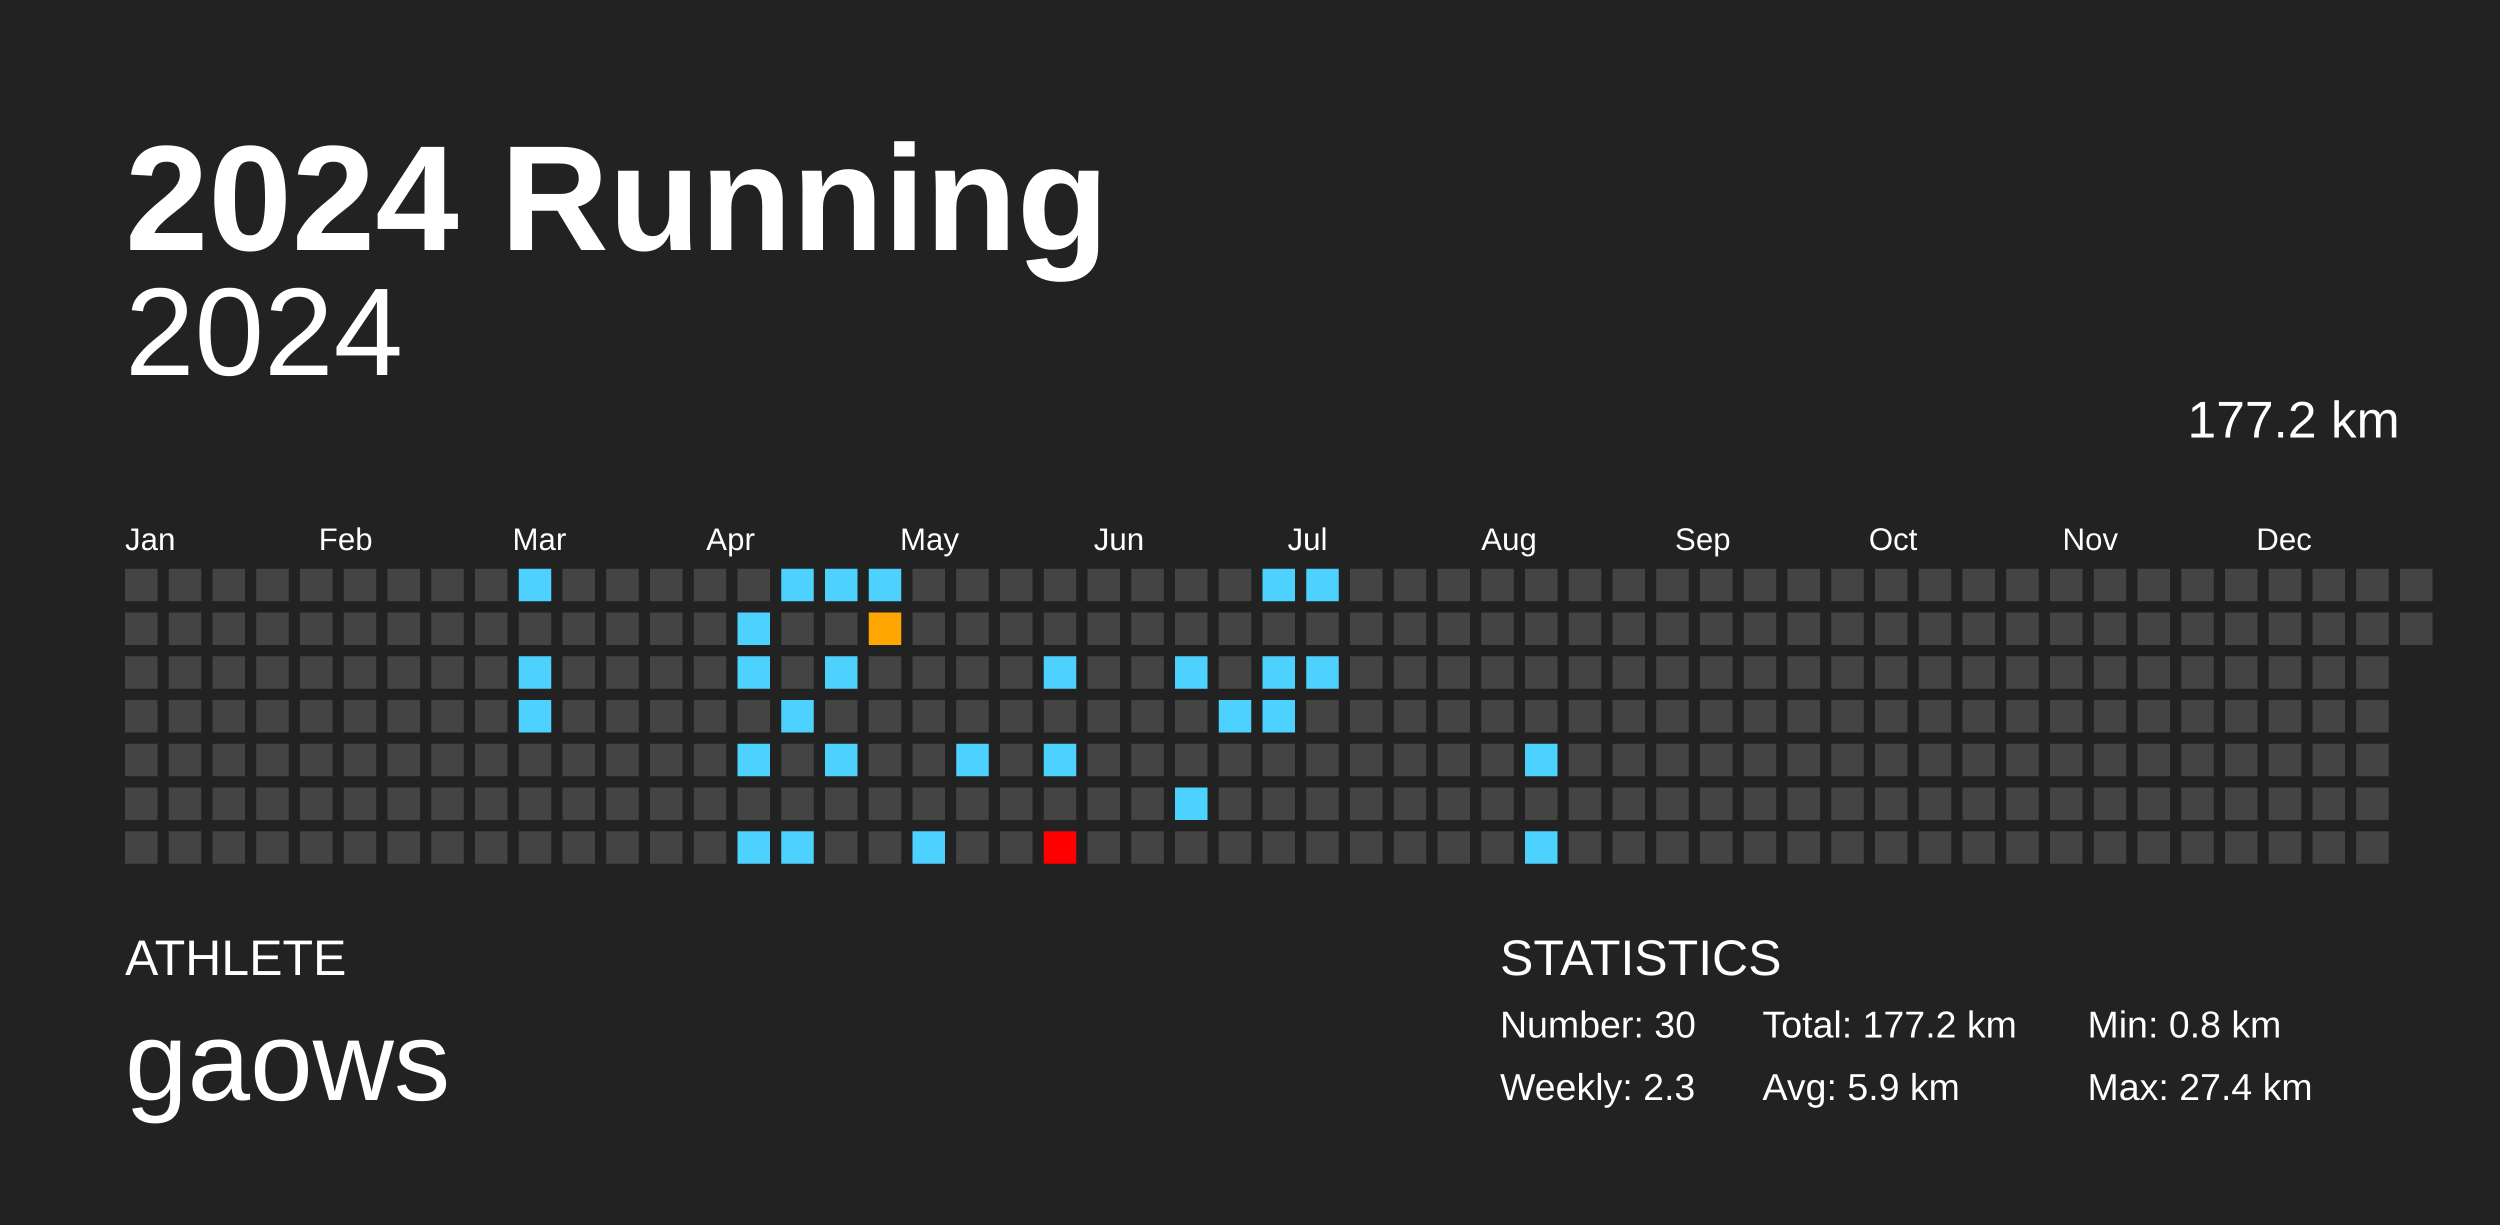
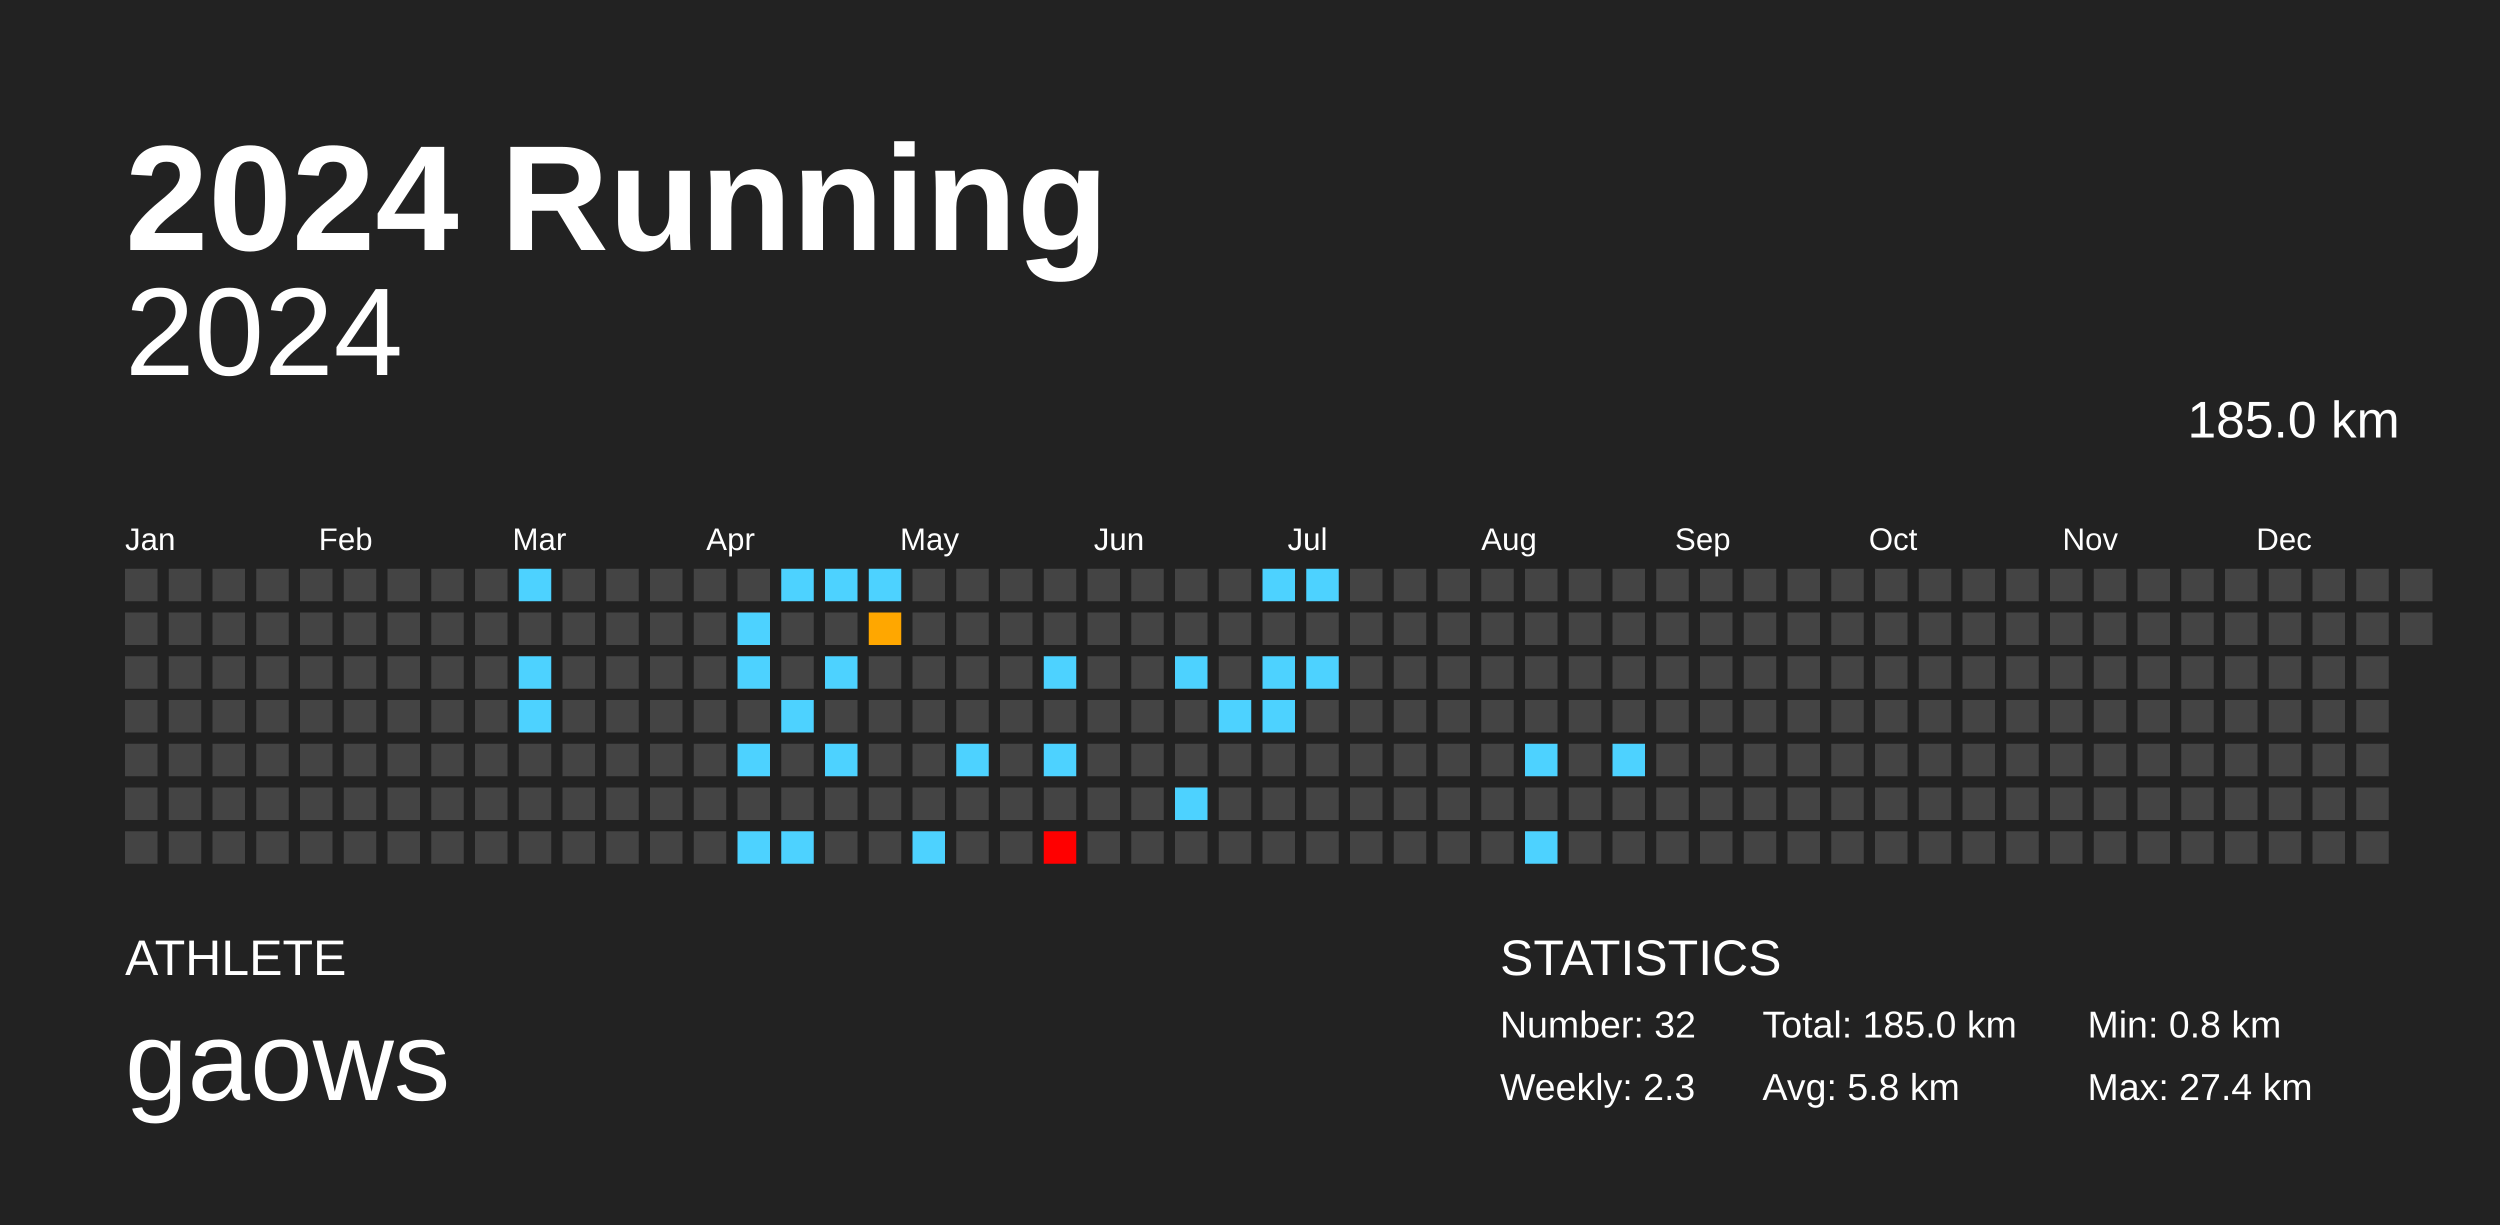
<svg xmlns="http://www.w3.org/2000/svg" baseProfile="full" height="98mm" version="1.1" viewBox="0,0,200,98" width="200mm">
  <defs />
  <rect fill="#222222" height="98" width="200" x="0" y="0" />
  <text fill="#FFFFFF" style="font-size:12px; font-family:Arial; font-weight:bold;" x="10" y="20">2024 Running</text>
  <text fill="#FFFFFF" style="font-size:4px; font-family:Arial" x="10" y="78">ATHLETE</text>
  <text fill="#FFFFFF" style="font-size:9px; font-family:Arial" x="10" y="88">gaows</text>
  <text fill="#FFFFFF" style="font-size:4px; font-family:Arial" x="120" y="78">STATISTICS</text>
-   <text fill="#FFFFFF" style="font-size:3px; font-family:Arial" x="120" y="83">Number: 30</text>
+   <text fill="#FFFFFF" style="font-size:3px; font-family:Arial" x="120" y="83">Number: 32</text>
  <text fill="#FFFFFF" style="font-size:3px; font-family:Arial" x="120" y="88">Weekly: 2.3</text>
-   <text fill="#FFFFFF" style="font-size:3px; font-family:Arial" x="141" y="83">Total: 177.2 km</text>
-   <text fill="#FFFFFF" style="font-size:3px; font-family:Arial" x="141" y="88">Avg: 5.9 km</text>
+   <text fill="#FFFFFF" style="font-size:3px; font-family:Arial" x="141" y="83">Total: 185.0 km</text>
+   <text fill="#FFFFFF" style="font-size:3px; font-family:Arial" x="141" y="88">Avg: 5.8 km</text>
  <text fill="#FFFFFF" style="font-size:3px; font-family:Arial" x="167" y="83">Min: 0.8 km</text>
  <text fill="#FFFFFF" style="font-size:3px; font-family:Arial" x="167" y="88">Max: 27.4 km</text>
  <text alignment-baseline="hanging" fill="#FFFFFF" style="font-size:10.0px; font-family:Arial;" x="10" y="30">2024</text>
-   <text alignment-baseline="hanging" fill="#FFFFFF" style="font-size:4.125px; font-family:Arial;" x="175" y="35">177.2 km</text>
+   <text alignment-baseline="hanging" fill="#FFFFFF" style="font-size:4.125px; font-family:Arial;" x="175" y="35">185.0 km</text>
  <text fill="#FFFFFF" style="font-size:2.5px; font-family:Arial" x="10.0" y="44">Jan</text>
  <text fill="#FFFFFF" style="font-size:2.5px; font-family:Arial" x="25.5" y="44">Feb</text>
  <text fill="#FFFFFF" style="font-size:2.5px; font-family:Arial" x="41.0" y="44">Mar</text>
  <text fill="#FFFFFF" style="font-size:2.5px; font-family:Arial" x="56.5" y="44">Apr</text>
  <text fill="#FFFFFF" style="font-size:2.5px; font-family:Arial" x="72.0" y="44">May</text>
  <text fill="#FFFFFF" style="font-size:2.5px; font-family:Arial" x="87.5" y="44">Jun</text>
  <text fill="#FFFFFF" style="font-size:2.5px; font-family:Arial" x="103.0" y="44">Jul</text>
  <text fill="#FFFFFF" style="font-size:2.5px; font-family:Arial" x="118.5" y="44">Aug</text>
  <text fill="#FFFFFF" style="font-size:2.5px; font-family:Arial" x="134.0" y="44">Sep</text>
  <text fill="#FFFFFF" style="font-size:2.5px; font-family:Arial" x="149.5" y="44">Oct</text>
  <text fill="#FFFFFF" style="font-size:2.5px; font-family:Arial" x="165.0" y="44">Nov</text>
  <text fill="#FFFFFF" style="font-size:2.5px; font-family:Arial" x="180.5" y="44">Dec</text>
  <rect fill="#444444" height="2.6" width="2.6" x="10.0" y="45.5" />
  <rect fill="#444444" height="2.6" width="2.6" x="10.0" y="49.0" />
  <rect fill="#444444" height="2.6" width="2.6" x="10.0" y="52.5" />
  <rect fill="#444444" height="2.6" width="2.6" x="10.0" y="56.0" />
  <rect fill="#444444" height="2.6" width="2.6" x="10.0" y="59.5" />
  <rect fill="#444444" height="2.6" width="2.6" x="10.0" y="63.0" />
  <rect fill="#444444" height="2.6" width="2.6" x="10.0" y="66.5" />
  <rect fill="#444444" height="2.6" width="2.6" x="13.5" y="45.5" />
  <rect fill="#444444" height="2.6" width="2.6" x="13.5" y="49.0" />
  <rect fill="#444444" height="2.6" width="2.6" x="13.5" y="52.5" />
  <rect fill="#444444" height="2.6" width="2.6" x="13.5" y="56.0" />
  <rect fill="#444444" height="2.6" width="2.6" x="13.5" y="59.5" />
  <rect fill="#444444" height="2.6" width="2.6" x="13.5" y="63.0" />
  <rect fill="#444444" height="2.6" width="2.6" x="13.5" y="66.5" />
  <rect fill="#444444" height="2.6" width="2.6" x="17.0" y="45.5" />
  <rect fill="#444444" height="2.6" width="2.6" x="17.0" y="49.0" />
  <rect fill="#444444" height="2.6" width="2.6" x="17.0" y="52.5" />
  <rect fill="#444444" height="2.6" width="2.6" x="17.0" y="56.0" />
  <rect fill="#444444" height="2.6" width="2.6" x="17.0" y="59.5" />
  <rect fill="#444444" height="2.6" width="2.6" x="17.0" y="63.0" />
  <rect fill="#444444" height="2.6" width="2.6" x="17.0" y="66.5" />
  <rect fill="#444444" height="2.6" width="2.6" x="20.5" y="45.5" />
  <rect fill="#444444" height="2.6" width="2.6" x="20.5" y="49.0" />
  <rect fill="#444444" height="2.6" width="2.6" x="20.5" y="52.5" />
  <rect fill="#444444" height="2.6" width="2.6" x="20.5" y="56.0" />
  <rect fill="#444444" height="2.6" width="2.6" x="20.5" y="59.5" />
  <rect fill="#444444" height="2.6" width="2.6" x="20.5" y="63.0" />
  <rect fill="#444444" height="2.6" width="2.6" x="20.5" y="66.5" />
  <rect fill="#444444" height="2.6" width="2.6" x="24.0" y="45.5" />
  <rect fill="#444444" height="2.6" width="2.6" x="24.0" y="49.0" />
  <rect fill="#444444" height="2.6" width="2.6" x="24.0" y="52.5" />
  <rect fill="#444444" height="2.6" width="2.6" x="24.0" y="56.0" />
  <rect fill="#444444" height="2.6" width="2.6" x="24.0" y="59.5" />
  <rect fill="#444444" height="2.6" width="2.6" x="24.0" y="63.0" />
  <rect fill="#444444" height="2.6" width="2.6" x="24.0" y="66.5" />
  <rect fill="#444444" height="2.6" width="2.6" x="27.5" y="45.5" />
  <rect fill="#444444" height="2.6" width="2.6" x="27.5" y="49.0" />
  <rect fill="#444444" height="2.6" width="2.6" x="27.5" y="52.5" />
  <rect fill="#444444" height="2.6" width="2.6" x="27.5" y="56.0" />
  <rect fill="#444444" height="2.6" width="2.6" x="27.5" y="59.5" />
  <rect fill="#444444" height="2.6" width="2.6" x="27.5" y="63.0" />
  <rect fill="#444444" height="2.6" width="2.6" x="27.5" y="66.5" />
  <rect fill="#444444" height="2.6" width="2.6" x="31.0" y="45.5" />
  <rect fill="#444444" height="2.6" width="2.6" x="31.0" y="49.0" />
  <rect fill="#444444" height="2.6" width="2.6" x="31.0" y="52.5" />
  <rect fill="#444444" height="2.6" width="2.6" x="31.0" y="56.0" />
  <rect fill="#444444" height="2.6" width="2.6" x="31.0" y="59.5" />
  <rect fill="#444444" height="2.6" width="2.6" x="31.0" y="63.0" />
  <rect fill="#444444" height="2.6" width="2.6" x="31.0" y="66.5" />
  <rect fill="#444444" height="2.6" width="2.6" x="34.5" y="45.5" />
  <rect fill="#444444" height="2.6" width="2.6" x="34.5" y="49.0" />
  <rect fill="#444444" height="2.6" width="2.6" x="34.5" y="52.5" />
  <rect fill="#444444" height="2.6" width="2.6" x="34.5" y="56.0" />
  <rect fill="#444444" height="2.6" width="2.6" x="34.5" y="59.5" />
  <rect fill="#444444" height="2.6" width="2.6" x="34.5" y="63.0" />
  <rect fill="#444444" height="2.6" width="2.6" x="34.5" y="66.5" />
  <rect fill="#444444" height="2.6" width="2.6" x="38.0" y="45.5" />
  <rect fill="#444444" height="2.6" width="2.6" x="38.0" y="49.0" />
  <rect fill="#444444" height="2.6" width="2.6" x="38.0" y="52.5" />
  <rect fill="#444444" height="2.6" width="2.6" x="38.0" y="56.0" />
  <rect fill="#444444" height="2.6" width="2.6" x="38.0" y="59.5" />
  <rect fill="#444444" height="2.6" width="2.6" x="38.0" y="63.0" />
  <rect fill="#444444" height="2.6" width="2.6" x="38.0" y="66.5" />
  <rect fill="#4dd2ff" height="2.6" width="2.6" x="41.5" y="45.5" />
  <rect fill="#444444" height="2.6" width="2.6" x="41.5" y="49.0" />
  <rect fill="#4dd2ff" height="2.6" width="2.6" x="41.5" y="52.5" />
  <rect fill="#4dd2ff" height="2.6" width="2.6" x="41.5" y="56.0" />
  <rect fill="#444444" height="2.6" width="2.6" x="41.5" y="59.5" />
  <rect fill="#444444" height="2.6" width="2.6" x="41.5" y="63.0" />
  <rect fill="#444444" height="2.6" width="2.6" x="41.5" y="66.5" />
  <rect fill="#444444" height="2.6" width="2.6" x="45.0" y="45.5" />
  <rect fill="#444444" height="2.6" width="2.6" x="45.0" y="49.0" />
  <rect fill="#444444" height="2.6" width="2.6" x="45.0" y="52.5" />
  <rect fill="#444444" height="2.6" width="2.6" x="45.0" y="56.0" />
  <rect fill="#444444" height="2.6" width="2.6" x="45.0" y="59.5" />
  <rect fill="#444444" height="2.6" width="2.6" x="45.0" y="63.0" />
  <rect fill="#444444" height="2.6" width="2.6" x="45.0" y="66.5" />
  <rect fill="#444444" height="2.6" width="2.6" x="48.5" y="45.5" />
  <rect fill="#444444" height="2.6" width="2.6" x="48.5" y="49.0" />
  <rect fill="#444444" height="2.6" width="2.6" x="48.5" y="52.5" />
  <rect fill="#444444" height="2.6" width="2.6" x="48.5" y="56.0" />
  <rect fill="#444444" height="2.6" width="2.6" x="48.5" y="59.5" />
  <rect fill="#444444" height="2.6" width="2.6" x="48.5" y="63.0" />
  <rect fill="#444444" height="2.6" width="2.6" x="48.5" y="66.5" />
  <rect fill="#444444" height="2.6" width="2.6" x="52.0" y="45.5" />
  <rect fill="#444444" height="2.6" width="2.6" x="52.0" y="49.0" />
  <rect fill="#444444" height="2.6" width="2.6" x="52.0" y="52.5" />
  <rect fill="#444444" height="2.6" width="2.6" x="52.0" y="56.0" />
  <rect fill="#444444" height="2.6" width="2.6" x="52.0" y="59.5" />
  <rect fill="#444444" height="2.6" width="2.6" x="52.0" y="63.0" />
  <rect fill="#444444" height="2.6" width="2.6" x="52.0" y="66.5" />
  <rect fill="#444444" height="2.6" width="2.6" x="55.5" y="45.5" />
  <rect fill="#444444" height="2.6" width="2.6" x="55.5" y="49.0" />
  <rect fill="#444444" height="2.6" width="2.6" x="55.5" y="52.5" />
  <rect fill="#444444" height="2.6" width="2.6" x="55.5" y="56.0" />
  <rect fill="#444444" height="2.6" width="2.6" x="55.5" y="59.5" />
  <rect fill="#444444" height="2.6" width="2.6" x="55.5" y="63.0" />
  <rect fill="#444444" height="2.6" width="2.6" x="55.5" y="66.5" />
  <rect fill="#444444" height="2.6" width="2.6" x="59.0" y="45.5" />
  <rect fill="#4dd2ff" height="2.6" width="2.6" x="59.0" y="49.0" />
  <rect fill="#4dd2ff" height="2.6" width="2.6" x="59.0" y="52.5" />
  <rect fill="#444444" height="2.6" width="2.6" x="59.0" y="56.0" />
  <rect fill="#4dd2ff" height="2.6" width="2.6" x="59.0" y="59.5" />
  <rect fill="#444444" height="2.6" width="2.6" x="59.0" y="63.0" />
  <rect fill="#4dd2ff" height="2.6" width="2.6" x="59.0" y="66.5" />
  <rect fill="#4dd2ff" height="2.6" width="2.6" x="62.5" y="45.5" />
  <rect fill="#444444" height="2.6" width="2.6" x="62.5" y="49.0" />
  <rect fill="#444444" height="2.6" width="2.6" x="62.5" y="52.5" />
  <rect fill="#4dd2ff" height="2.6" width="2.6" x="62.5" y="56.0" />
  <rect fill="#444444" height="2.6" width="2.6" x="62.5" y="59.5" />
  <rect fill="#444444" height="2.6" width="2.6" x="62.5" y="63.0" />
  <rect fill="#4dd2ff" height="2.6" width="2.6" x="62.5" y="66.5" />
  <rect fill="#4dd2ff" height="2.6" width="2.6" x="66.0" y="45.5" />
  <rect fill="#444444" height="2.6" width="2.6" x="66.0" y="49.0" />
  <rect fill="#4dd2ff" height="2.6" width="2.6" x="66.0" y="52.5" />
  <rect fill="#444444" height="2.6" width="2.6" x="66.0" y="56.0" />
  <rect fill="#4dd2ff" height="2.6" width="2.6" x="66.0" y="59.5" />
  <rect fill="#444444" height="2.6" width="2.6" x="66.0" y="63.0" />
  <rect fill="#444444" height="2.6" width="2.6" x="66.0" y="66.5" />
  <rect fill="#4dd2ff" height="2.6" width="2.6" x="69.5" y="45.5" />
  <rect fill="#ffa700" height="2.6" width="2.6" x="69.5" y="49.0" />
  <rect fill="#444444" height="2.6" width="2.6" x="69.5" y="52.5" />
  <rect fill="#444444" height="2.6" width="2.6" x="69.5" y="56.0" />
  <rect fill="#444444" height="2.6" width="2.6" x="69.5" y="59.5" />
  <rect fill="#444444" height="2.6" width="2.6" x="69.5" y="63.0" />
  <rect fill="#444444" height="2.6" width="2.6" x="69.5" y="66.5" />
  <rect fill="#444444" height="2.6" width="2.6" x="73.0" y="45.5" />
  <rect fill="#444444" height="2.6" width="2.6" x="73.0" y="49.0" />
  <rect fill="#444444" height="2.6" width="2.6" x="73.0" y="52.5" />
  <rect fill="#444444" height="2.6" width="2.6" x="73.0" y="56.0" />
  <rect fill="#444444" height="2.6" width="2.6" x="73.0" y="59.5" />
  <rect fill="#444444" height="2.6" width="2.6" x="73.0" y="63.0" />
  <rect fill="#4dd2ff" height="2.6" width="2.6" x="73.0" y="66.5" />
  <rect fill="#444444" height="2.6" width="2.6" x="76.5" y="45.5" />
  <rect fill="#444444" height="2.6" width="2.6" x="76.5" y="49.0" />
  <rect fill="#444444" height="2.6" width="2.6" x="76.5" y="52.5" />
  <rect fill="#444444" height="2.6" width="2.6" x="76.5" y="56.0" />
  <rect fill="#4dd2ff" height="2.6" width="2.6" x="76.5" y="59.5" />
  <rect fill="#444444" height="2.6" width="2.6" x="76.5" y="63.0" />
  <rect fill="#444444" height="2.6" width="2.6" x="76.5" y="66.5" />
  <rect fill="#444444" height="2.6" width="2.6" x="80.0" y="45.5" />
  <rect fill="#444444" height="2.6" width="2.6" x="80.0" y="49.0" />
  <rect fill="#444444" height="2.6" width="2.6" x="80.0" y="52.5" />
  <rect fill="#444444" height="2.6" width="2.6" x="80.0" y="56.0" />
  <rect fill="#444444" height="2.6" width="2.6" x="80.0" y="59.5" />
  <rect fill="#444444" height="2.6" width="2.6" x="80.0" y="63.0" />
  <rect fill="#444444" height="2.6" width="2.6" x="80.0" y="66.5" />
  <rect fill="#444444" height="2.6" width="2.6" x="83.5" y="45.5" />
  <rect fill="#444444" height="2.6" width="2.6" x="83.5" y="49.0" />
  <rect fill="#4dd2ff" height="2.6" width="2.6" x="83.5" y="52.5" />
  <rect fill="#444444" height="2.6" width="2.6" x="83.5" y="56.0" />
  <rect fill="#4dd2ff" height="2.6" width="2.6" x="83.5" y="59.5" />
  <rect fill="#444444" height="2.6" width="2.6" x="83.5" y="63.0" />
  <rect fill="red" height="2.6" width="2.6" x="83.5" y="66.5" />
  <rect fill="#444444" height="2.6" width="2.6" x="87.0" y="45.5" />
  <rect fill="#444444" height="2.6" width="2.6" x="87.0" y="49.0" />
  <rect fill="#444444" height="2.6" width="2.6" x="87.0" y="52.5" />
  <rect fill="#444444" height="2.6" width="2.6" x="87.0" y="56.0" />
  <rect fill="#444444" height="2.6" width="2.6" x="87.0" y="59.5" />
  <rect fill="#444444" height="2.6" width="2.6" x="87.0" y="63.0" />
  <rect fill="#444444" height="2.6" width="2.6" x="87.0" y="66.5" />
  <rect fill="#444444" height="2.6" width="2.6" x="90.5" y="45.5" />
  <rect fill="#444444" height="2.6" width="2.6" x="90.5" y="49.0" />
  <rect fill="#444444" height="2.6" width="2.6" x="90.5" y="52.5" />
  <rect fill="#444444" height="2.6" width="2.6" x="90.5" y="56.0" />
  <rect fill="#444444" height="2.6" width="2.6" x="90.5" y="59.5" />
  <rect fill="#444444" height="2.6" width="2.6" x="90.5" y="63.0" />
  <rect fill="#444444" height="2.6" width="2.6" x="90.5" y="66.5" />
  <rect fill="#444444" height="2.6" width="2.6" x="94.0" y="45.5" />
  <rect fill="#444444" height="2.6" width="2.6" x="94.0" y="49.0" />
  <rect fill="#4dd2ff" height="2.6" width="2.6" x="94.0" y="52.5" />
  <rect fill="#444444" height="2.6" width="2.6" x="94.0" y="56.0" />
  <rect fill="#444444" height="2.6" width="2.6" x="94.0" y="59.5" />
  <rect fill="#4dd2ff" height="2.6" width="2.6" x="94.0" y="63.0" />
  <rect fill="#444444" height="2.6" width="2.6" x="94.0" y="66.5" />
  <rect fill="#444444" height="2.6" width="2.6" x="97.5" y="45.5" />
  <rect fill="#444444" height="2.6" width="2.6" x="97.5" y="49.0" />
  <rect fill="#444444" height="2.6" width="2.6" x="97.5" y="52.5" />
  <rect fill="#4dd2ff" height="2.6" width="2.6" x="97.5" y="56.0" />
  <rect fill="#444444" height="2.6" width="2.6" x="97.5" y="59.5" />
  <rect fill="#444444" height="2.6" width="2.6" x="97.5" y="63.0" />
  <rect fill="#444444" height="2.6" width="2.6" x="97.5" y="66.5" />
  <rect fill="#4dd2ff" height="2.6" width="2.6" x="101.0" y="45.5" />
  <rect fill="#444444" height="2.6" width="2.6" x="101.0" y="49.0" />
  <rect fill="#4dd2ff" height="2.6" width="2.6" x="101.0" y="52.5" />
  <rect fill="#4dd2ff" height="2.6" width="2.6" x="101.0" y="56.0" />
  <rect fill="#444444" height="2.6" width="2.6" x="101.0" y="59.5" />
  <rect fill="#444444" height="2.6" width="2.6" x="101.0" y="63.0" />
  <rect fill="#444444" height="2.6" width="2.6" x="101.0" y="66.5" />
  <rect fill="#4dd2ff" height="2.6" width="2.6" x="104.5" y="45.5" />
  <rect fill="#444444" height="2.6" width="2.6" x="104.5" y="49.0" />
  <rect fill="#4dd2ff" height="2.6" width="2.6" x="104.5" y="52.5" />
  <rect fill="#444444" height="2.6" width="2.6" x="104.5" y="56.0" />
  <rect fill="#444444" height="2.6" width="2.6" x="104.5" y="59.5" />
  <rect fill="#444444" height="2.6" width="2.6" x="104.5" y="63.0" />
  <rect fill="#444444" height="2.6" width="2.6" x="104.5" y="66.5" />
  <rect fill="#444444" height="2.6" width="2.6" x="108.0" y="45.5" />
  <rect fill="#444444" height="2.6" width="2.6" x="108.0" y="49.0" />
  <rect fill="#444444" height="2.6" width="2.6" x="108.0" y="52.5" />
  <rect fill="#444444" height="2.6" width="2.6" x="108.0" y="56.0" />
  <rect fill="#444444" height="2.6" width="2.6" x="108.0" y="59.5" />
  <rect fill="#444444" height="2.6" width="2.6" x="108.0" y="63.0" />
  <rect fill="#444444" height="2.6" width="2.6" x="108.0" y="66.5" />
  <rect fill="#444444" height="2.6" width="2.6" x="111.5" y="45.5" />
  <rect fill="#444444" height="2.6" width="2.6" x="111.5" y="49.0" />
  <rect fill="#444444" height="2.6" width="2.6" x="111.5" y="52.5" />
  <rect fill="#444444" height="2.6" width="2.6" x="111.5" y="56.0" />
  <rect fill="#444444" height="2.6" width="2.6" x="111.5" y="59.5" />
  <rect fill="#444444" height="2.6" width="2.6" x="111.5" y="63.0" />
  <rect fill="#444444" height="2.6" width="2.6" x="111.5" y="66.5" />
  <rect fill="#444444" height="2.6" width="2.6" x="115.0" y="45.5" />
  <rect fill="#444444" height="2.6" width="2.6" x="115.0" y="49.0" />
  <rect fill="#444444" height="2.6" width="2.6" x="115.0" y="52.5" />
  <rect fill="#444444" height="2.6" width="2.6" x="115.0" y="56.0" />
  <rect fill="#444444" height="2.6" width="2.6" x="115.0" y="59.5" />
  <rect fill="#444444" height="2.6" width="2.6" x="115.0" y="63.0" />
  <rect fill="#444444" height="2.6" width="2.6" x="115.0" y="66.5" />
  <rect fill="#444444" height="2.6" width="2.6" x="118.5" y="45.5" />
  <rect fill="#444444" height="2.6" width="2.6" x="118.5" y="49.0" />
  <rect fill="#444444" height="2.6" width="2.6" x="118.5" y="52.5" />
  <rect fill="#444444" height="2.6" width="2.6" x="118.5" y="56.0" />
  <rect fill="#444444" height="2.6" width="2.6" x="118.5" y="59.5" />
  <rect fill="#444444" height="2.6" width="2.6" x="118.5" y="63.0" />
  <rect fill="#444444" height="2.6" width="2.6" x="118.5" y="66.5" />
  <rect fill="#444444" height="2.6" width="2.6" x="122.0" y="45.5" />
  <rect fill="#444444" height="2.6" width="2.6" x="122.0" y="49.0" />
  <rect fill="#444444" height="2.6" width="2.6" x="122.0" y="52.5" />
  <rect fill="#444444" height="2.6" width="2.6" x="122.0" y="56.0" />
  <rect fill="#4dd2ff" height="2.6" width="2.6" x="122.0" y="59.5" />
  <rect fill="#444444" height="2.6" width="2.6" x="122.0" y="63.0" />
  <rect fill="#4dd2ff" height="2.6" width="2.6" x="122.0" y="66.5" />
  <rect fill="#444444" height="2.6" width="2.6" x="125.5" y="45.5" />
  <rect fill="#444444" height="2.6" width="2.6" x="125.5" y="49.0" />
  <rect fill="#444444" height="2.6" width="2.6" x="125.5" y="52.5" />
  <rect fill="#444444" height="2.6" width="2.6" x="125.5" y="56.0" />
  <rect fill="#444444" height="2.6" width="2.6" x="125.5" y="59.5" />
  <rect fill="#444444" height="2.6" width="2.6" x="125.5" y="63.0" />
  <rect fill="#444444" height="2.6" width="2.6" x="125.5" y="66.5" />
  <rect fill="#444444" height="2.6" width="2.6" x="129.0" y="45.5" />
  <rect fill="#444444" height="2.6" width="2.6" x="129.0" y="49.0" />
  <rect fill="#444444" height="2.6" width="2.6" x="129.0" y="52.5" />
  <rect fill="#444444" height="2.6" width="2.6" x="129.0" y="56.0" />
-   <rect fill="#444444" height="2.6" width="2.6" x="129.0" y="59.5" />
+   <rect fill="#4dd2ff" height="2.6" width="2.6" x="129.0" y="59.5" />
  <rect fill="#444444" height="2.6" width="2.6" x="129.0" y="63.0" />
  <rect fill="#444444" height="2.6" width="2.6" x="129.0" y="66.5" />
  <rect fill="#444444" height="2.6" width="2.6" x="132.5" y="45.5" />
  <rect fill="#444444" height="2.6" width="2.6" x="132.5" y="49.0" />
  <rect fill="#444444" height="2.6" width="2.6" x="132.5" y="52.5" />
  <rect fill="#444444" height="2.6" width="2.6" x="132.5" y="56.0" />
  <rect fill="#444444" height="2.6" width="2.6" x="132.5" y="59.5" />
  <rect fill="#444444" height="2.6" width="2.6" x="132.5" y="63.0" />
  <rect fill="#444444" height="2.6" width="2.6" x="132.5" y="66.5" />
  <rect fill="#444444" height="2.6" width="2.6" x="136.0" y="45.5" />
  <rect fill="#444444" height="2.6" width="2.6" x="136.0" y="49.0" />
  <rect fill="#444444" height="2.6" width="2.6" x="136.0" y="52.5" />
  <rect fill="#444444" height="2.6" width="2.6" x="136.0" y="56.0" />
  <rect fill="#444444" height="2.6" width="2.6" x="136.0" y="59.5" />
  <rect fill="#444444" height="2.6" width="2.6" x="136.0" y="63.0" />
  <rect fill="#444444" height="2.6" width="2.6" x="136.0" y="66.5" />
  <rect fill="#444444" height="2.6" width="2.6" x="139.5" y="45.5" />
  <rect fill="#444444" height="2.6" width="2.6" x="139.5" y="49.0" />
  <rect fill="#444444" height="2.6" width="2.6" x="139.5" y="52.5" />
  <rect fill="#444444" height="2.6" width="2.6" x="139.5" y="56.0" />
  <rect fill="#444444" height="2.6" width="2.6" x="139.5" y="59.5" />
  <rect fill="#444444" height="2.6" width="2.6" x="139.5" y="63.0" />
  <rect fill="#444444" height="2.6" width="2.6" x="139.5" y="66.5" />
  <rect fill="#444444" height="2.6" width="2.6" x="143.0" y="45.5" />
  <rect fill="#444444" height="2.6" width="2.6" x="143.0" y="49.0" />
  <rect fill="#444444" height="2.6" width="2.6" x="143.0" y="52.5" />
  <rect fill="#444444" height="2.6" width="2.6" x="143.0" y="56.0" />
  <rect fill="#444444" height="2.6" width="2.6" x="143.0" y="59.5" />
  <rect fill="#444444" height="2.6" width="2.6" x="143.0" y="63.0" />
  <rect fill="#444444" height="2.6" width="2.6" x="143.0" y="66.5" />
  <rect fill="#444444" height="2.6" width="2.6" x="146.5" y="45.5" />
  <rect fill="#444444" height="2.6" width="2.6" x="146.5" y="49.0" />
  <rect fill="#444444" height="2.6" width="2.6" x="146.5" y="52.5" />
  <rect fill="#444444" height="2.6" width="2.6" x="146.5" y="56.0" />
  <rect fill="#444444" height="2.6" width="2.6" x="146.5" y="59.5" />
  <rect fill="#444444" height="2.6" width="2.6" x="146.5" y="63.0" />
  <rect fill="#444444" height="2.6" width="2.6" x="146.5" y="66.5" />
  <rect fill="#444444" height="2.6" width="2.6" x="150.0" y="45.5" />
  <rect fill="#444444" height="2.6" width="2.6" x="150.0" y="49.0" />
  <rect fill="#444444" height="2.6" width="2.6" x="150.0" y="52.5" />
  <rect fill="#444444" height="2.6" width="2.6" x="150.0" y="56.0" />
  <rect fill="#444444" height="2.6" width="2.6" x="150.0" y="59.5" />
  <rect fill="#444444" height="2.6" width="2.6" x="150.0" y="63.0" />
  <rect fill="#444444" height="2.6" width="2.6" x="150.0" y="66.5" />
  <rect fill="#444444" height="2.6" width="2.6" x="153.5" y="45.5" />
  <rect fill="#444444" height="2.6" width="2.6" x="153.5" y="49.0" />
  <rect fill="#444444" height="2.6" width="2.6" x="153.5" y="52.5" />
  <rect fill="#444444" height="2.6" width="2.6" x="153.5" y="56.0" />
  <rect fill="#444444" height="2.6" width="2.6" x="153.5" y="59.5" />
  <rect fill="#444444" height="2.6" width="2.6" x="153.5" y="63.0" />
  <rect fill="#444444" height="2.6" width="2.6" x="153.5" y="66.5" />
  <rect fill="#444444" height="2.6" width="2.6" x="157.0" y="45.5" />
  <rect fill="#444444" height="2.6" width="2.6" x="157.0" y="49.0" />
  <rect fill="#444444" height="2.6" width="2.6" x="157.0" y="52.5" />
  <rect fill="#444444" height="2.6" width="2.6" x="157.0" y="56.0" />
  <rect fill="#444444" height="2.6" width="2.6" x="157.0" y="59.5" />
  <rect fill="#444444" height="2.6" width="2.6" x="157.0" y="63.0" />
  <rect fill="#444444" height="2.6" width="2.6" x="157.0" y="66.5" />
  <rect fill="#444444" height="2.6" width="2.6" x="160.5" y="45.5" />
  <rect fill="#444444" height="2.6" width="2.6" x="160.5" y="49.0" />
  <rect fill="#444444" height="2.6" width="2.6" x="160.5" y="52.5" />
  <rect fill="#444444" height="2.6" width="2.6" x="160.5" y="56.0" />
  <rect fill="#444444" height="2.6" width="2.6" x="160.5" y="59.5" />
  <rect fill="#444444" height="2.6" width="2.6" x="160.5" y="63.0" />
  <rect fill="#444444" height="2.6" width="2.6" x="160.5" y="66.5" />
  <rect fill="#444444" height="2.6" width="2.6" x="164.0" y="45.5" />
  <rect fill="#444444" height="2.6" width="2.6" x="164.0" y="49.0" />
  <rect fill="#444444" height="2.6" width="2.6" x="164.0" y="52.5" />
  <rect fill="#444444" height="2.6" width="2.6" x="164.0" y="56.0" />
  <rect fill="#444444" height="2.6" width="2.6" x="164.0" y="59.5" />
  <rect fill="#444444" height="2.6" width="2.6" x="164.0" y="63.0" />
  <rect fill="#444444" height="2.6" width="2.6" x="164.0" y="66.5" />
  <rect fill="#444444" height="2.6" width="2.6" x="167.5" y="45.5" />
  <rect fill="#444444" height="2.6" width="2.6" x="167.5" y="49.0" />
  <rect fill="#444444" height="2.6" width="2.6" x="167.5" y="52.5" />
  <rect fill="#444444" height="2.6" width="2.6" x="167.5" y="56.0" />
  <rect fill="#444444" height="2.6" width="2.6" x="167.5" y="59.5" />
  <rect fill="#444444" height="2.6" width="2.6" x="167.5" y="63.0" />
  <rect fill="#444444" height="2.6" width="2.6" x="167.5" y="66.5" />
  <rect fill="#444444" height="2.6" width="2.6" x="171.0" y="45.5" />
  <rect fill="#444444" height="2.6" width="2.6" x="171.0" y="49.0" />
  <rect fill="#444444" height="2.6" width="2.6" x="171.0" y="52.5" />
  <rect fill="#444444" height="2.6" width="2.6" x="171.0" y="56.0" />
  <rect fill="#444444" height="2.6" width="2.6" x="171.0" y="59.5" />
  <rect fill="#444444" height="2.6" width="2.6" x="171.0" y="63.0" />
  <rect fill="#444444" height="2.6" width="2.6" x="171.0" y="66.5" />
  <rect fill="#444444" height="2.6" width="2.6" x="174.5" y="45.5" />
  <rect fill="#444444" height="2.6" width="2.6" x="174.5" y="49.0" />
  <rect fill="#444444" height="2.6" width="2.6" x="174.5" y="52.5" />
  <rect fill="#444444" height="2.6" width="2.6" x="174.5" y="56.0" />
  <rect fill="#444444" height="2.6" width="2.6" x="174.5" y="59.5" />
  <rect fill="#444444" height="2.6" width="2.6" x="174.5" y="63.0" />
  <rect fill="#444444" height="2.6" width="2.6" x="174.5" y="66.5" />
  <rect fill="#444444" height="2.6" width="2.6" x="178.0" y="45.5" />
  <rect fill="#444444" height="2.6" width="2.6" x="178.0" y="49.0" />
  <rect fill="#444444" height="2.6" width="2.6" x="178.0" y="52.5" />
  <rect fill="#444444" height="2.6" width="2.6" x="178.0" y="56.0" />
  <rect fill="#444444" height="2.6" width="2.6" x="178.0" y="59.5" />
  <rect fill="#444444" height="2.6" width="2.6" x="178.0" y="63.0" />
  <rect fill="#444444" height="2.6" width="2.6" x="178.0" y="66.5" />
  <rect fill="#444444" height="2.6" width="2.6" x="181.5" y="45.5" />
  <rect fill="#444444" height="2.6" width="2.6" x="181.5" y="49.0" />
  <rect fill="#444444" height="2.6" width="2.6" x="181.5" y="52.5" />
  <rect fill="#444444" height="2.6" width="2.6" x="181.5" y="56.0" />
  <rect fill="#444444" height="2.6" width="2.6" x="181.5" y="59.5" />
  <rect fill="#444444" height="2.6" width="2.6" x="181.5" y="63.0" />
  <rect fill="#444444" height="2.6" width="2.6" x="181.5" y="66.5" />
  <rect fill="#444444" height="2.6" width="2.6" x="185.0" y="45.5" />
  <rect fill="#444444" height="2.6" width="2.6" x="185.0" y="49.0" />
  <rect fill="#444444" height="2.6" width="2.6" x="185.0" y="52.5" />
  <rect fill="#444444" height="2.6" width="2.6" x="185.0" y="56.0" />
  <rect fill="#444444" height="2.6" width="2.6" x="185.0" y="59.5" />
  <rect fill="#444444" height="2.6" width="2.6" x="185.0" y="63.0" />
  <rect fill="#444444" height="2.6" width="2.6" x="185.0" y="66.5" />
  <rect fill="#444444" height="2.6" width="2.6" x="188.5" y="45.5" />
  <rect fill="#444444" height="2.6" width="2.6" x="188.5" y="49.0" />
  <rect fill="#444444" height="2.6" width="2.6" x="188.5" y="52.5" />
  <rect fill="#444444" height="2.6" width="2.6" x="188.5" y="56.0" />
  <rect fill="#444444" height="2.6" width="2.6" x="188.5" y="59.5" />
  <rect fill="#444444" height="2.6" width="2.6" x="188.5" y="63.0" />
  <rect fill="#444444" height="2.6" width="2.6" x="188.5" y="66.5" />
  <rect fill="#444444" height="2.6" width="2.6" x="192.0" y="45.5" />
  <rect fill="#444444" height="2.6" width="2.6" x="192.0" y="49.0" />
</svg>
